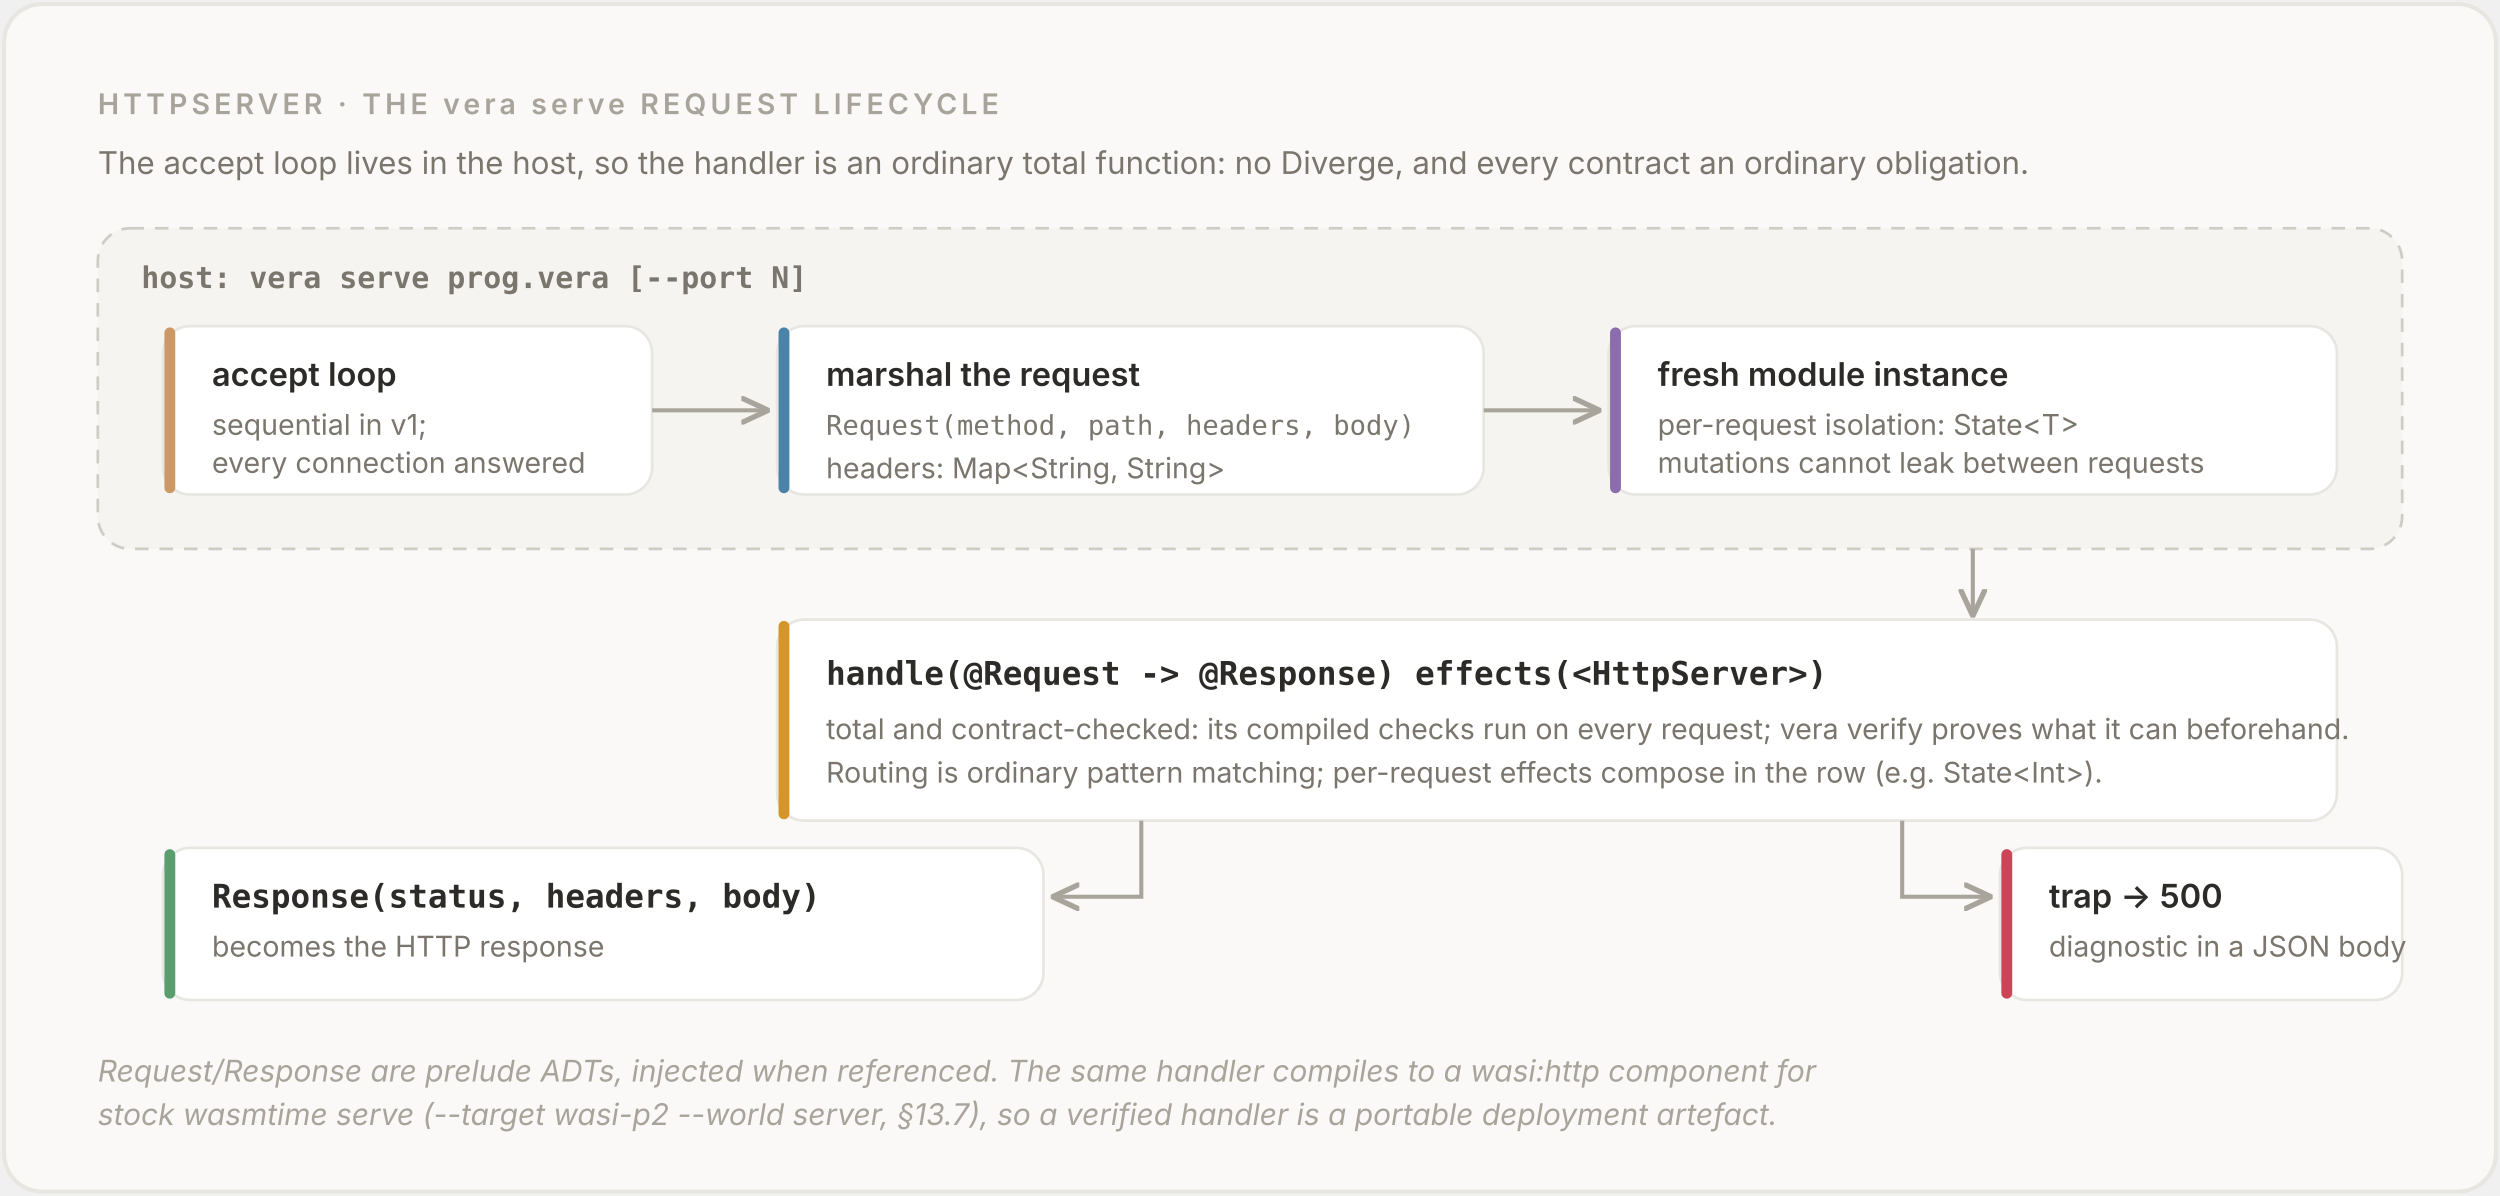
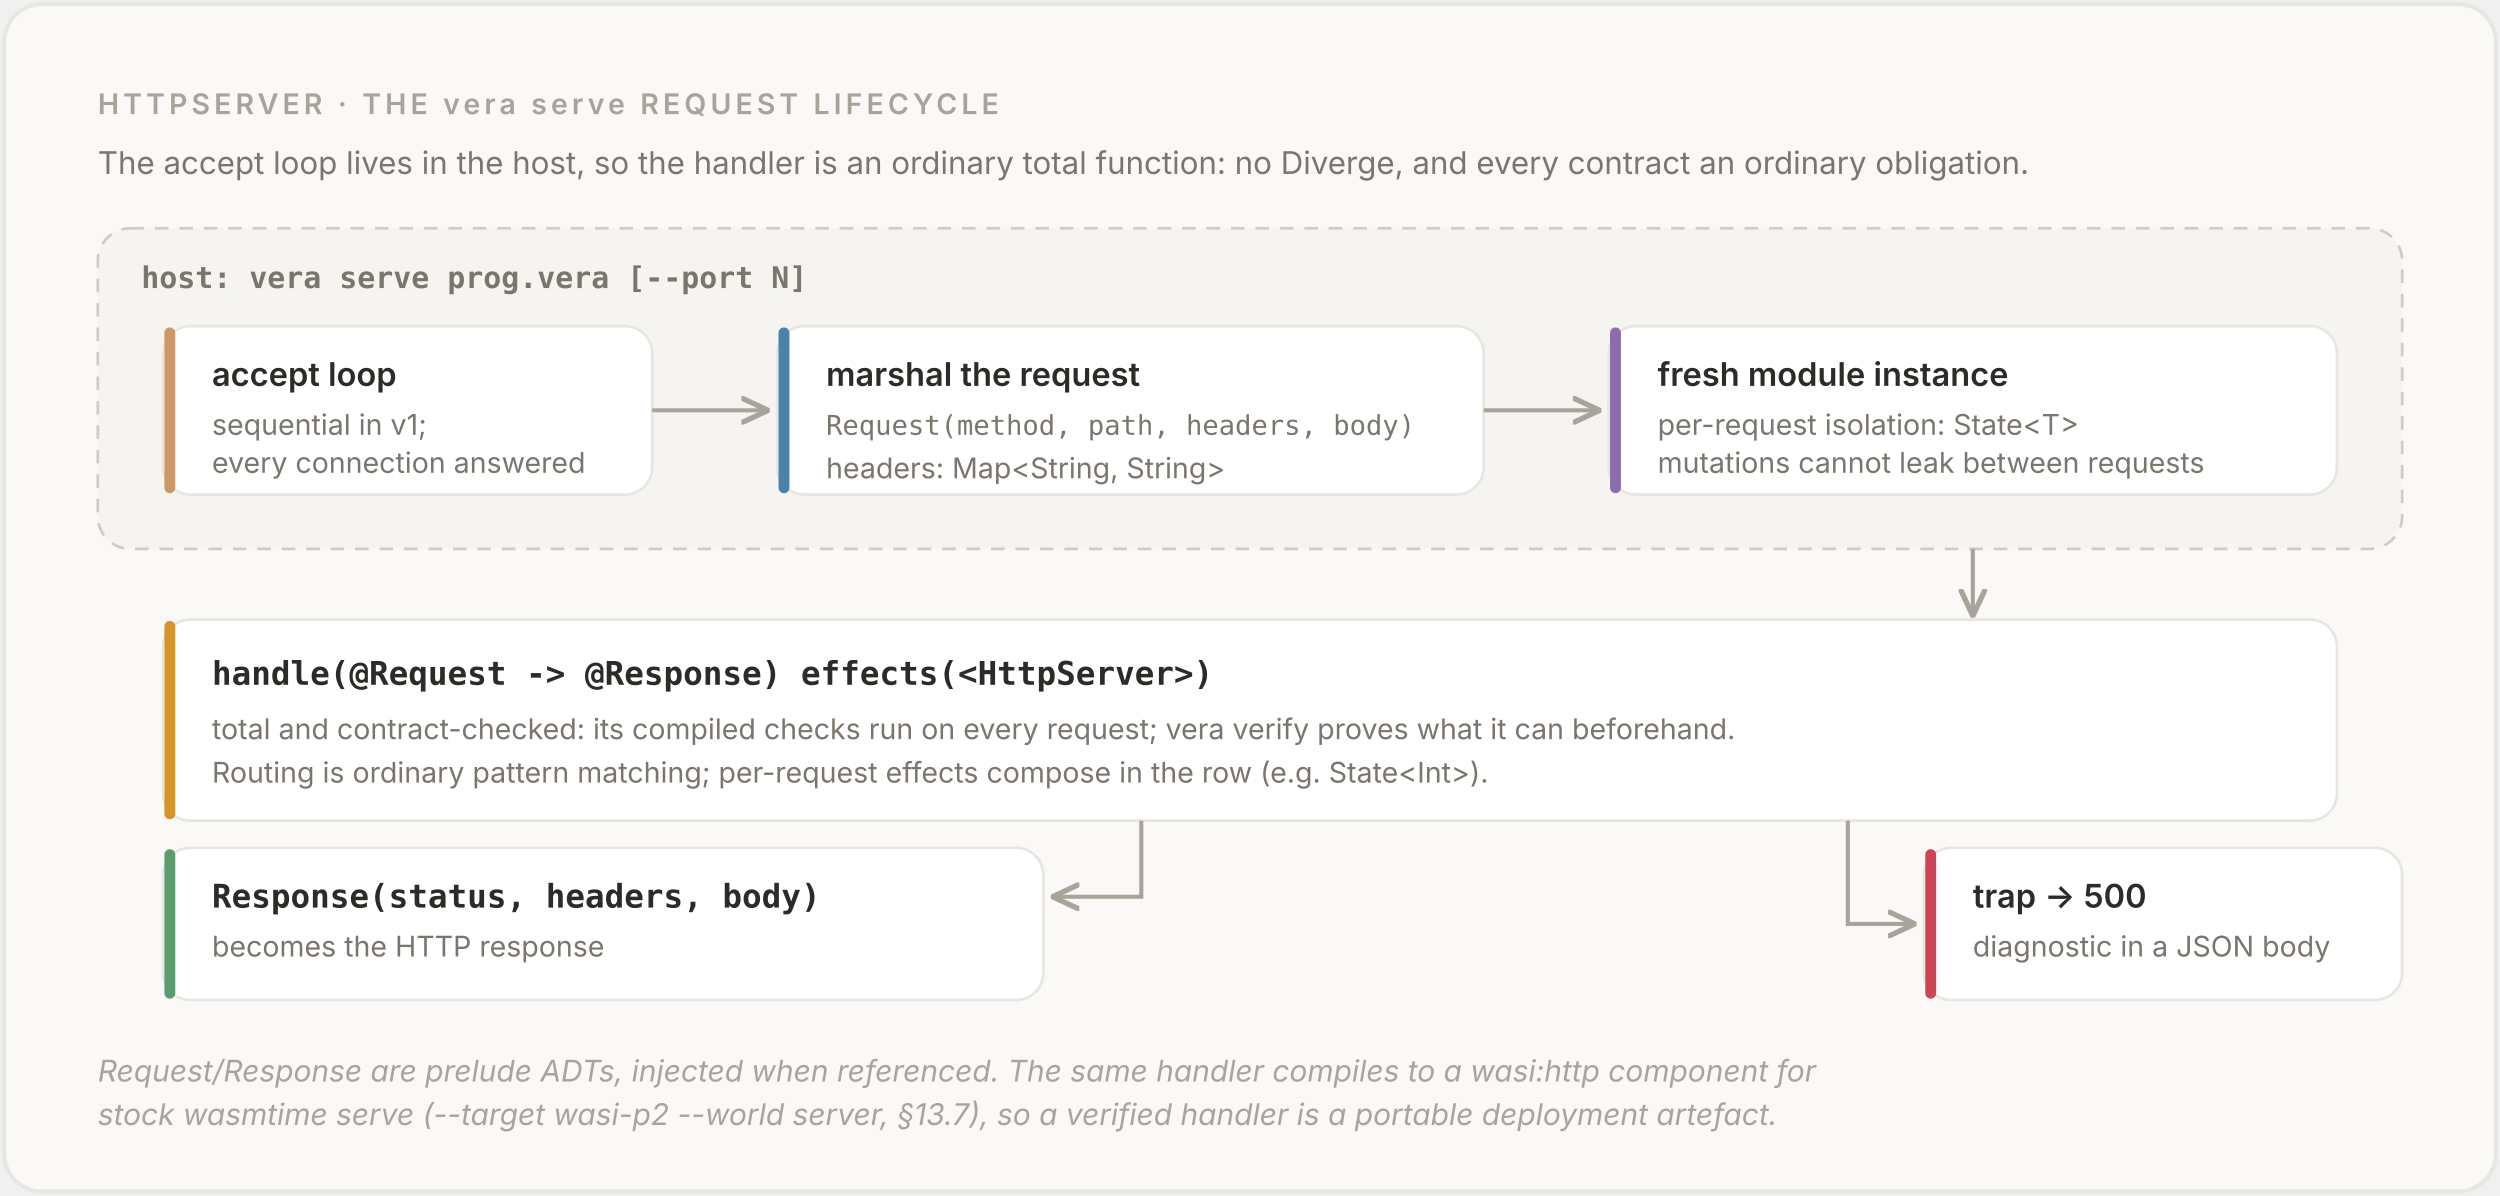
<svg xmlns="http://www.w3.org/2000/svg" width="920" height="440" viewBox="0 0 920 440" role="img" aria-labelledby="title">
  <defs>
    <marker id="arr" viewBox="0 0 8 8" refX="7" refY="4" markerWidth="7" markerHeight="7" orient="auto-start-reverse">
      <path d="M0,0.5 L7.5,4 L0,7.5" fill="none" stroke="#a9a49b" stroke-width="1.5" stroke-linecap="round" stroke-linejoin="round" />
    </marker>
    <style>
      .f  { font-family: -apple-system, BlinkMacSystemFont, 'Segoe UI', system-ui, sans-serif; }
      .m  { font-family: 'SF Mono', Menlo, Monaco, Consolas, monospace; }
      .micro { font-size: 10.5px; font-weight: 600; letter-spacing: 1.5px; fill: #a9a49b; }
      .sub { font-size: 11.5px; fill: #7a756d; }
      .card { fill: #ffffff; stroke: #e8e6e1; stroke-width: 1; }
      .t { font-size: 12px; font-weight: 600; fill: #2d2b28; }
      .d { font-size: 10.5px; fill: #7a756d; }
      .edge { fill: none; stroke: #a9a49b; stroke-width: 1.5; }
      .footi { font-size: 11px; font-style: italic; fill: #a9a49b; }
    </style>
  </defs>
  <rect x="1.5" y="1.5" width="917" height="437" rx="14" fill="#faf9f7" stroke="#e8e6e1" stroke-width="1.5" />
  <text class="f micro" x="36" y="42">HTTPSERVER · THE vera serve REQUEST LIFECYCLE</text>
  <text class="f sub" x="36" y="64">The accept loop lives in the host, so the handler is an ordinary total function: no Diverge, and every contract an ordinary obligation.</text>
  <rect x="36" y="84" width="848" height="118" rx="12" fill="#f5f4f1" stroke="#cfccc5" stroke-width="1" stroke-dasharray="5 4" />
  <text class="m" x="52" y="106" font-size="11px" font-weight="600" fill="#7a756d">host: vera serve prog.vera [--port N]</text>
  <g>
    <rect class="card" x="60" y="120" width="180" height="62" rx="10" />
    <rect x="60.5" y="120.5" width="4" height="61" rx="2" fill="#cc9966" />
    <text class="f t" x="78" y="142">accept loop</text>
    <text class="f d" x="78" y="160">sequential in v1;</text>
    <text class="f d" x="78" y="174">every connection answered</text>
  </g>
  <line class="edge" x1="240" y1="151" x2="282" y2="151" marker-end="url(#arr)" />
  <g>
    <rect class="card" x="286" y="120" width="260" height="62" rx="10" />
    <rect x="286.5" y="120.5" width="4" height="61" rx="2" fill="#4a82a8" />
    <text class="f t" x="304" y="142">marshal the request</text>
    <text class="m" x="304" y="160" font-size="10px" fill="#7a756d">Request(method, path, headers, body)</text>
    <text class="f d" x="304" y="176">headers: Map&lt;String, String&gt;</text>
  </g>
  <line class="edge" x1="546" y1="151" x2="588" y2="151" marker-end="url(#arr)" />
  <g>
    <rect class="card" x="592" y="120" width="268" height="62" rx="10" />
    <rect x="592.5" y="120.5" width="4" height="61" rx="2" fill="#8b6cad" />
    <text class="f t" x="610" y="142">fresh module instance</text>
    <text class="f d" x="610" y="160">per-request isolation: State&lt;T&gt;</text>
    <text class="f d" x="610" y="174">mutations cannot leak between requests</text>
  </g>
  <line class="edge" x1="726" y1="202" x2="726" y2="226" marker-end="url(#arr)" />
  <g>
-     <rect class="card" x="286" y="228" width="574" height="74" rx="10" />
-     <rect x="286.5" y="228.5" width="4" height="73" rx="2" fill="#d4952a" />
-     <text class="m t" x="304" y="252" font-size="12px">handle(@Request -&gt; @Response)  effects(&lt;HttpServer&gt;)</text>
-     <text class="f d" x="304" y="272">total and contract-checked: its compiled checks run on every request; vera verify proves what it can beforehand.</text>
-     <text class="f d" x="304" y="288">Routing is ordinary pattern matching; per-request effects compose in the row (e.g. State&lt;Int&gt;).</text>
+     <rect class="card" x="60" y="228" width="800" height="74" rx="10" />
+     <rect x="60.5" y="228.5" width="4" height="73" rx="2" fill="#d4952a" />
+     <text class="m t" x="78" y="252" font-size="12px">handle(@Request -&gt; @Response)  effects(&lt;HttpServer&gt;)</text>
+     <text class="f d" x="78" y="272">total and contract-checked: its compiled checks run on every request; vera verify proves what it can beforehand.</text>
+     <text class="f d" x="78" y="288">Routing is ordinary pattern matching; per-request effects compose in the row (e.g. State&lt;Int&gt;).</text>
  </g>
  <polyline class="edge" points="420,302 420,330 388,330" marker-end="url(#arr)" />
  <g>
    <rect class="card" x="60" y="312" width="324" height="56" rx="10" />
    <rect x="60.5" y="312.5" width="4" height="55" rx="2" fill="#5a9e6f" />
    <text class="m t" x="78" y="334" font-size="11.5px">Response(status, headers, body)</text>
    <text class="f d" x="78" y="352">becomes the HTTP response</text>
  </g>
-   <polyline class="edge" points="700,302 700,330 732,330" marker-end="url(#arr)" />
+   <polyline class="edge" points="680,302 680,340 704,340" marker-end="url(#arr)" />
  <g>
-     <rect class="card" x="736" y="312" width="148" height="56" rx="10" />
-     <rect x="736.5" y="312.5" width="4" height="55" rx="2" fill="#c45" />
-     <text class="f t" x="754" y="334" fill="#a83838">trap → 500</text>
-     <text class="f d" x="754" y="352">diagnostic in a JSON body</text>
+     <rect class="card" x="708" y="312" width="176" height="56" rx="10" />
+     <rect x="708.5" y="312.5" width="4" height="55" rx="2" fill="#c45" />
+     <text class="f t" x="726" y="334" fill="#a83838">trap → 500</text>
+     <text class="f d" x="726" y="352">diagnostic in a JSON body</text>
  </g>
  <text class="f footi" x="36" y="398">Request/Response are prelude ADTs, injected when referenced. The same handler compiles to a wasi:http component for</text>
  <text class="f footi" x="36" y="414">stock wasmtime serve (--target wasi-p2 --world server, §13.7), so a verified handler is a portable deployment artefact.</text>
</svg>
